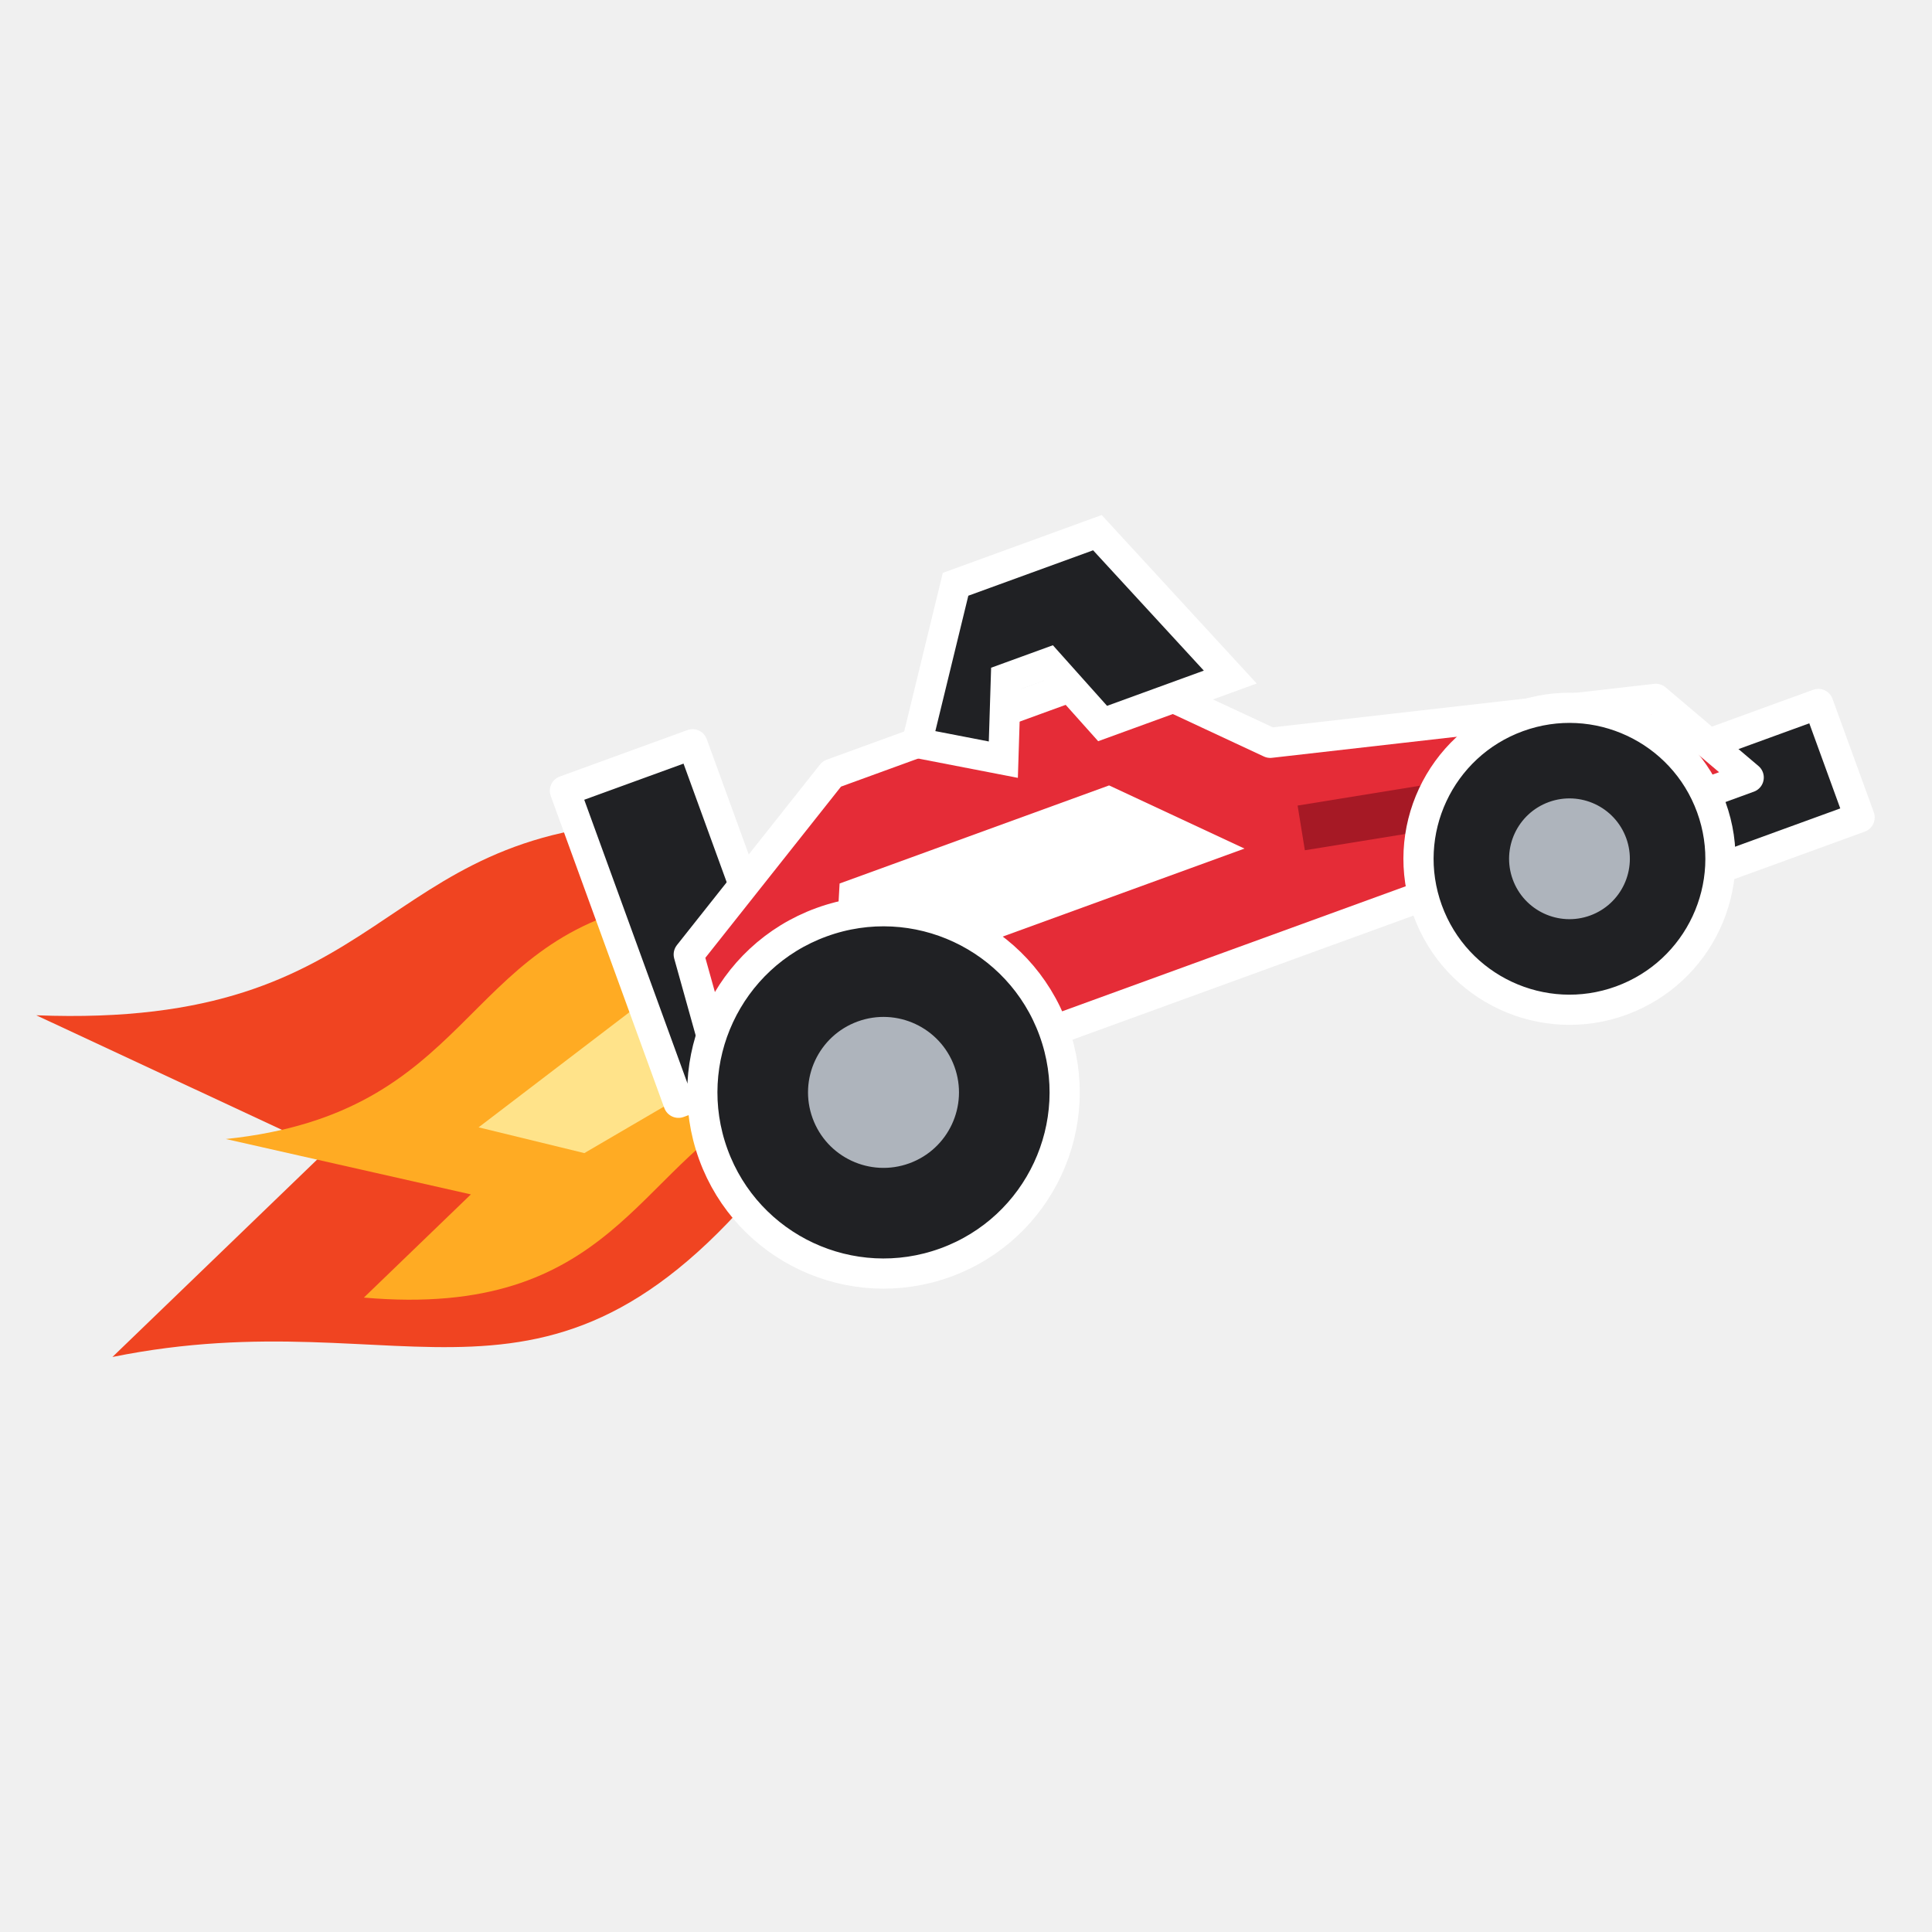
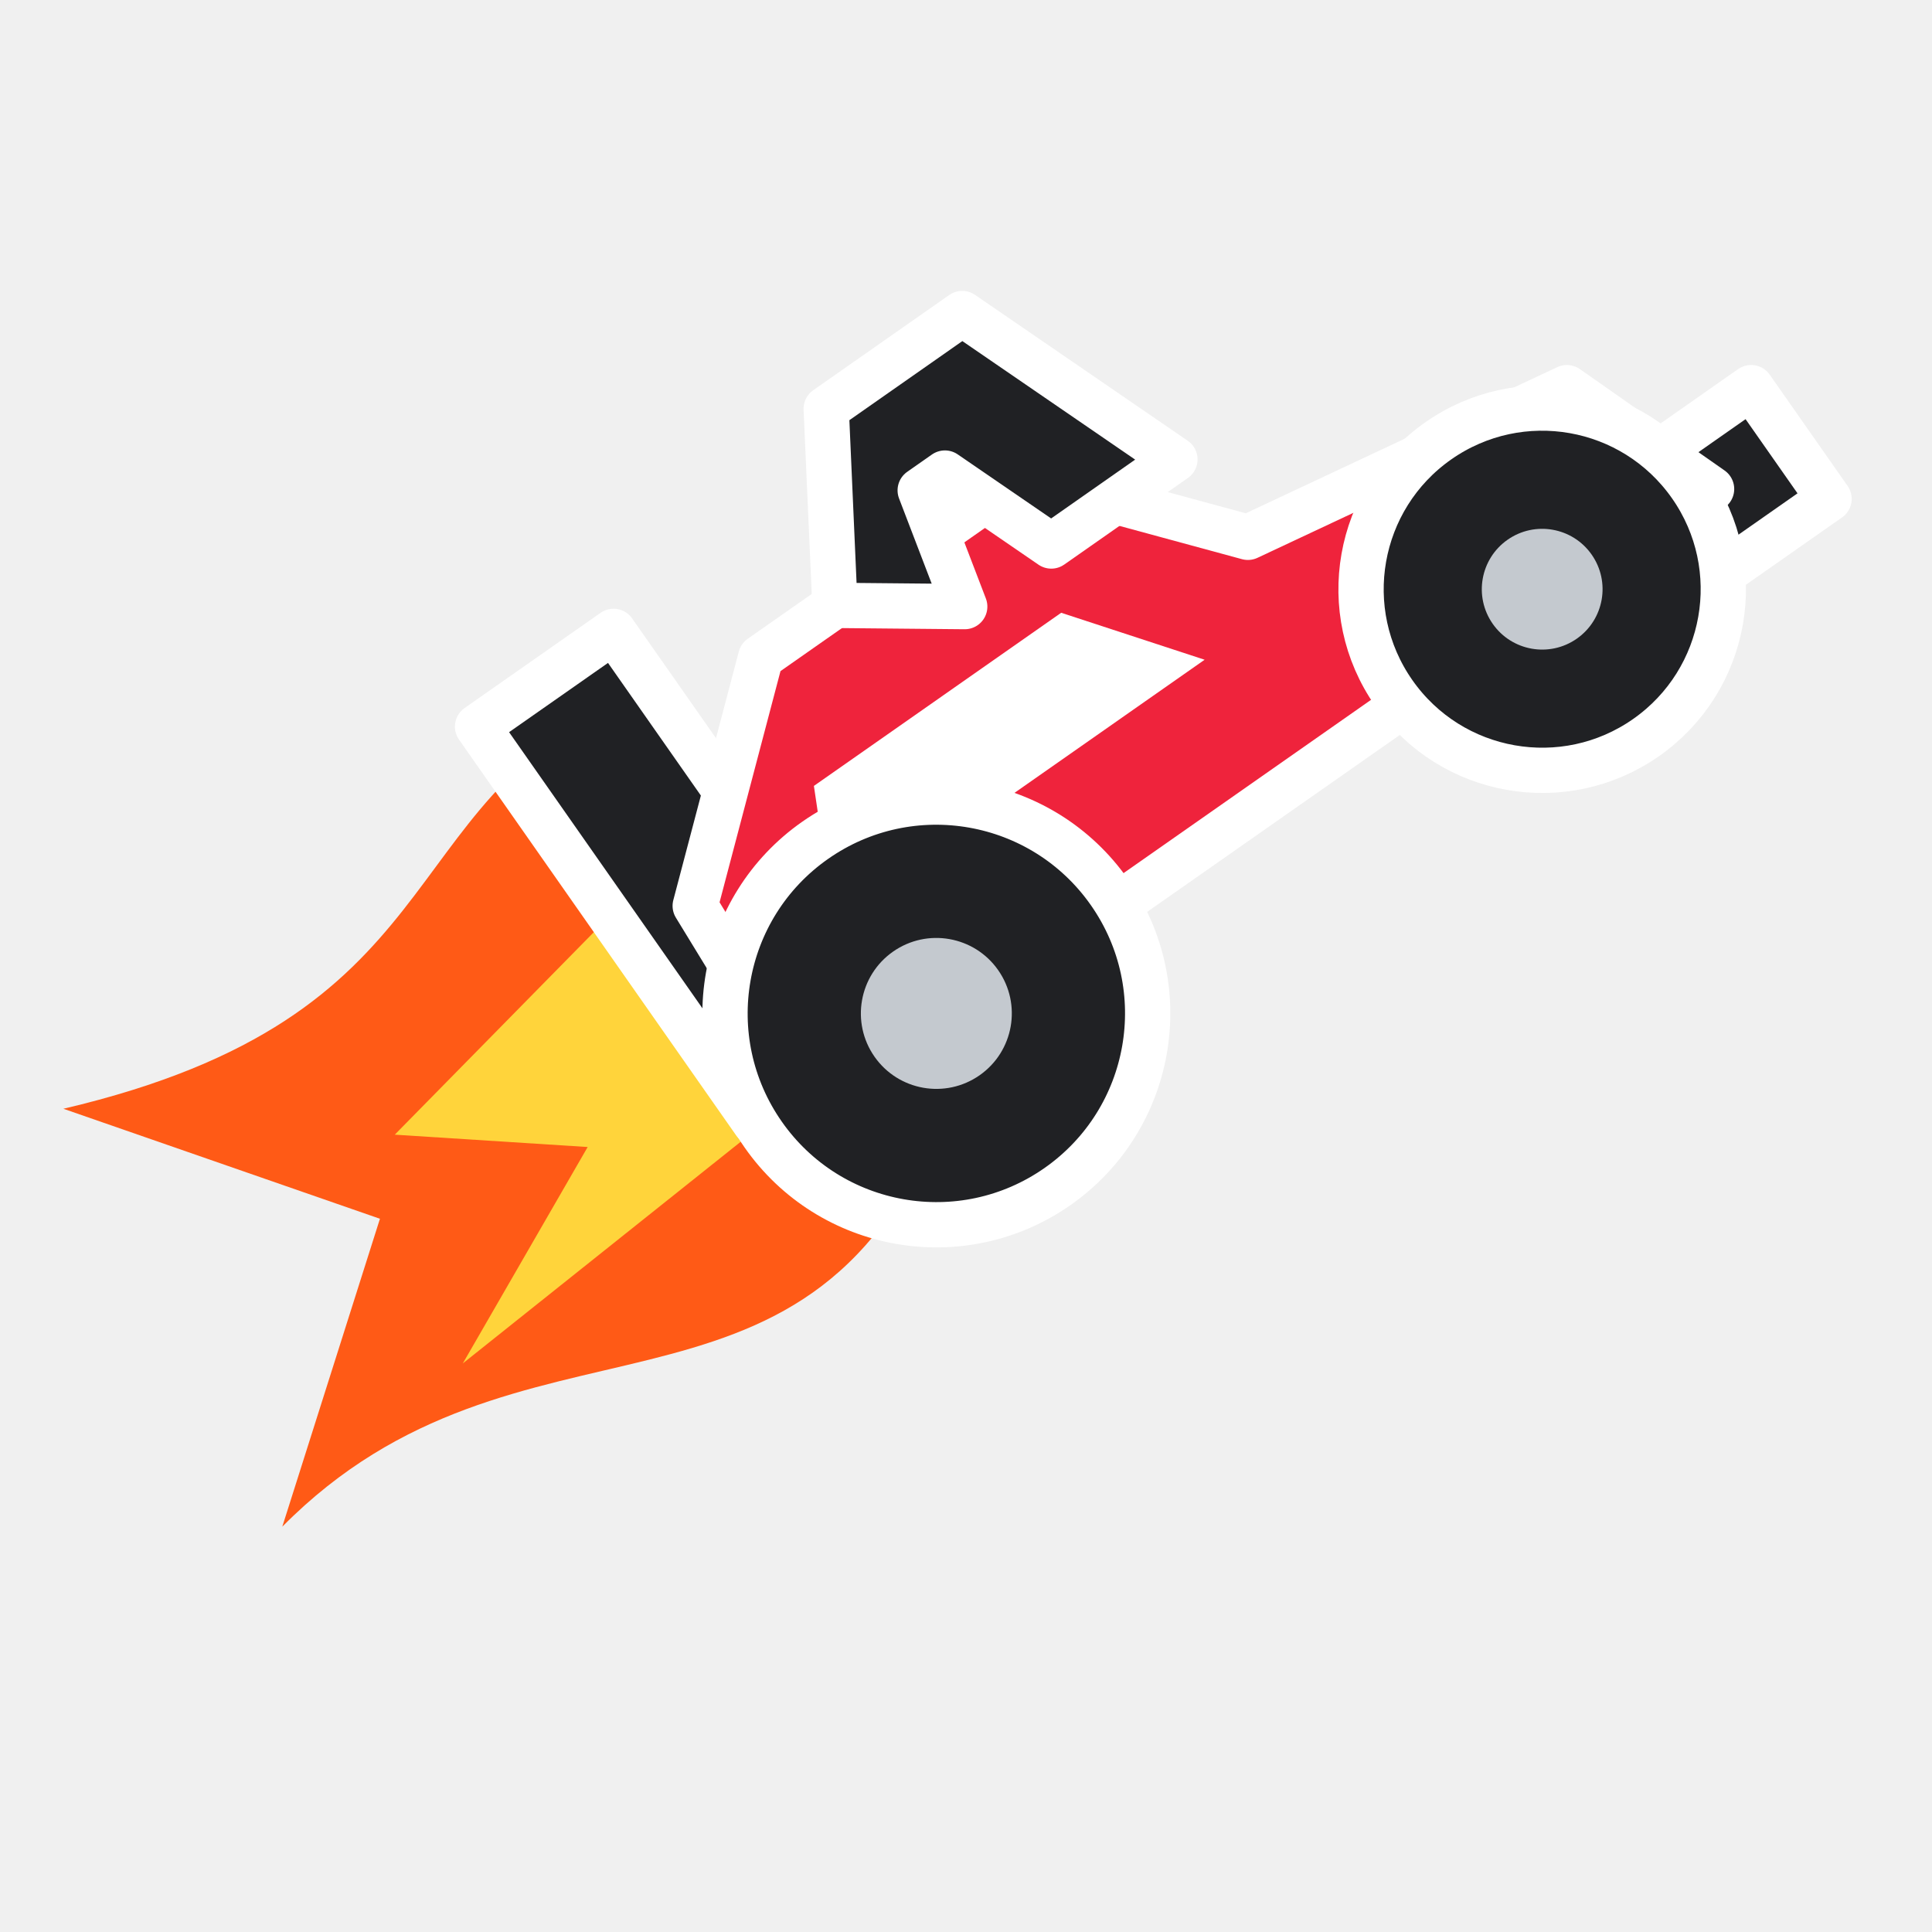
- <svg xmlns="http://www.w3.org/2000/svg" viewBox="0 0 128 128">
-   <g transform="rotate(-20 64 64)">
-     <path fill="#f04421" d="M48 48C30 42 27 55 5 46L20 61 2 69C22 72 27 85 48 72Z" />
-     <path fill="#ffab23" d="M46 53C33 51 30 62 14 58L28 67 19 71C34 78 39 69 48 68Z" />
-     <path fill="#ffe38a" d="M46 58 30 63 36 67 47 65Z" />
-     <path fill="#202124" stroke="#fff" stroke-width="2" stroke-linejoin="round" d="M43 44H52V66H43ZM106 67H123V75H106Z" />
-     <path fill="#e52c37" stroke="#fff" stroke-width="2" stroke-linejoin="round" d="M47 57 60 49H80L88 57 113 63 117 70H46Z" />
-     <path fill="#202124" stroke="#fff" stroke-width="2" d="M66 49 72 40H82L87 52H78L76 47H73L71 52Z" />
-     <path fill="#fff" d="M58 56H77L84 63H55Z" />
-     <path stroke="#a61925" stroke-width="3" d="M88 63 109 67" />
-     <g fill="#202124" stroke="#fff" stroke-width="2">
-       <circle cx="56" cy="70" r="12" />
-       <circle cx="104" cy="71" r="10" />
+ <svg xmlns="http://www.w3.org/2000/svg" viewBox="0 8 128 128">
+   <g transform="rotate(-35 64 64)">
+     <path fill="#ff5a16" d="M51 43C34 40 30 54 5 44L18 62 1 75C23 71 32 91 52 78Z" />
+     <path fill="#ffd43b" d="M49 53 22 58 32 66 17 73 49 71Z" />
+     <path fill="#202124" stroke="#fff" stroke-width="3" stroke-linejoin="round" d="M42 39H53V71H42ZM106 69H124V78H106Z" />
+     <path fill="#ef233c" stroke="#fff" stroke-width="3" stroke-linejoin="round" d="M47 57 60 46H81L91 58 114 62 118 73H46Z" />
+     <path fill="#202124" stroke="#fff" stroke-width="3" stroke-linejoin="round" d="M66 46 73 35H84L90 51H80L77 43H75L73 51Z" />
+     <path fill="#fff" d="M58 55H78L84 63H54Z" />
+     <g fill="#202124" stroke="#fff" stroke-width="3">
+       <circle cx="56" cy="72" r="14" />
+       <circle cx="105" cy="72" r="12" />
    </g>
-     <g fill="#aeb4bc">
-       <circle cx="56" cy="70" r="5" />
-       <circle cx="104" cy="71" r="4" />
+     <g fill="#c4c9cf">
+       <circle cx="56" cy="72" r="5" />
+       <circle cx="105" cy="72" r="4" />
    </g>
  </g>
</svg>
